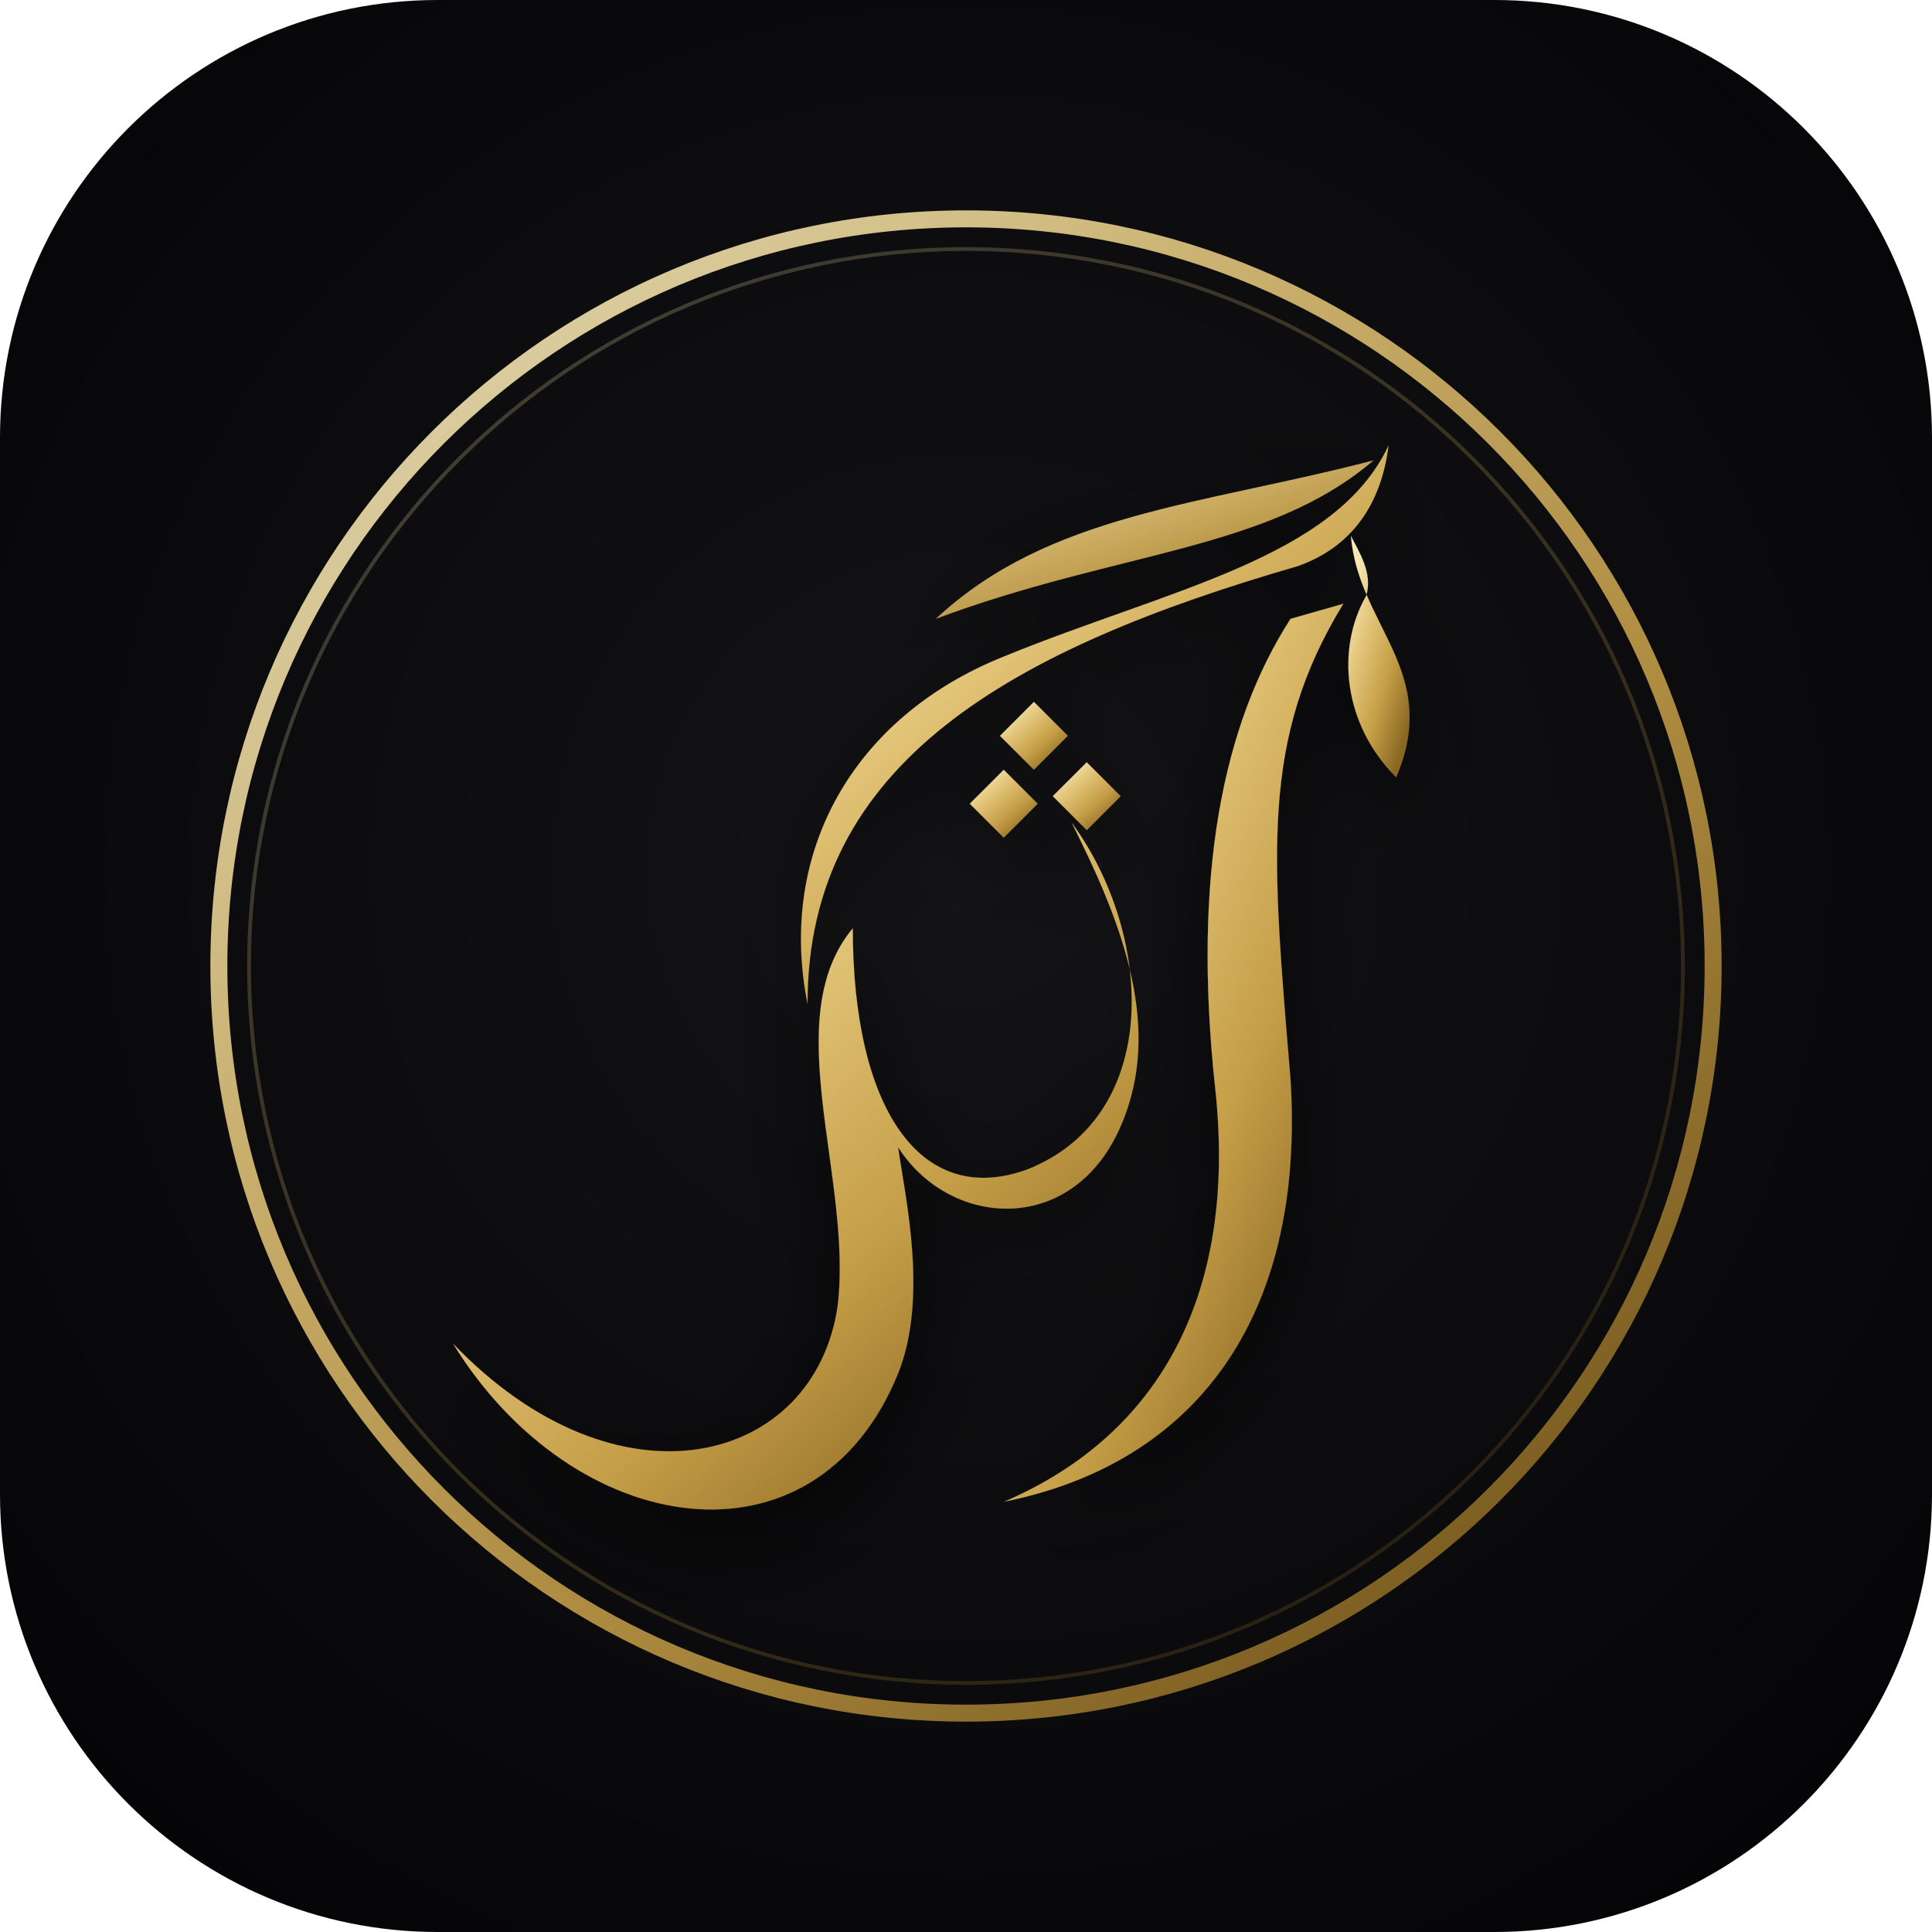
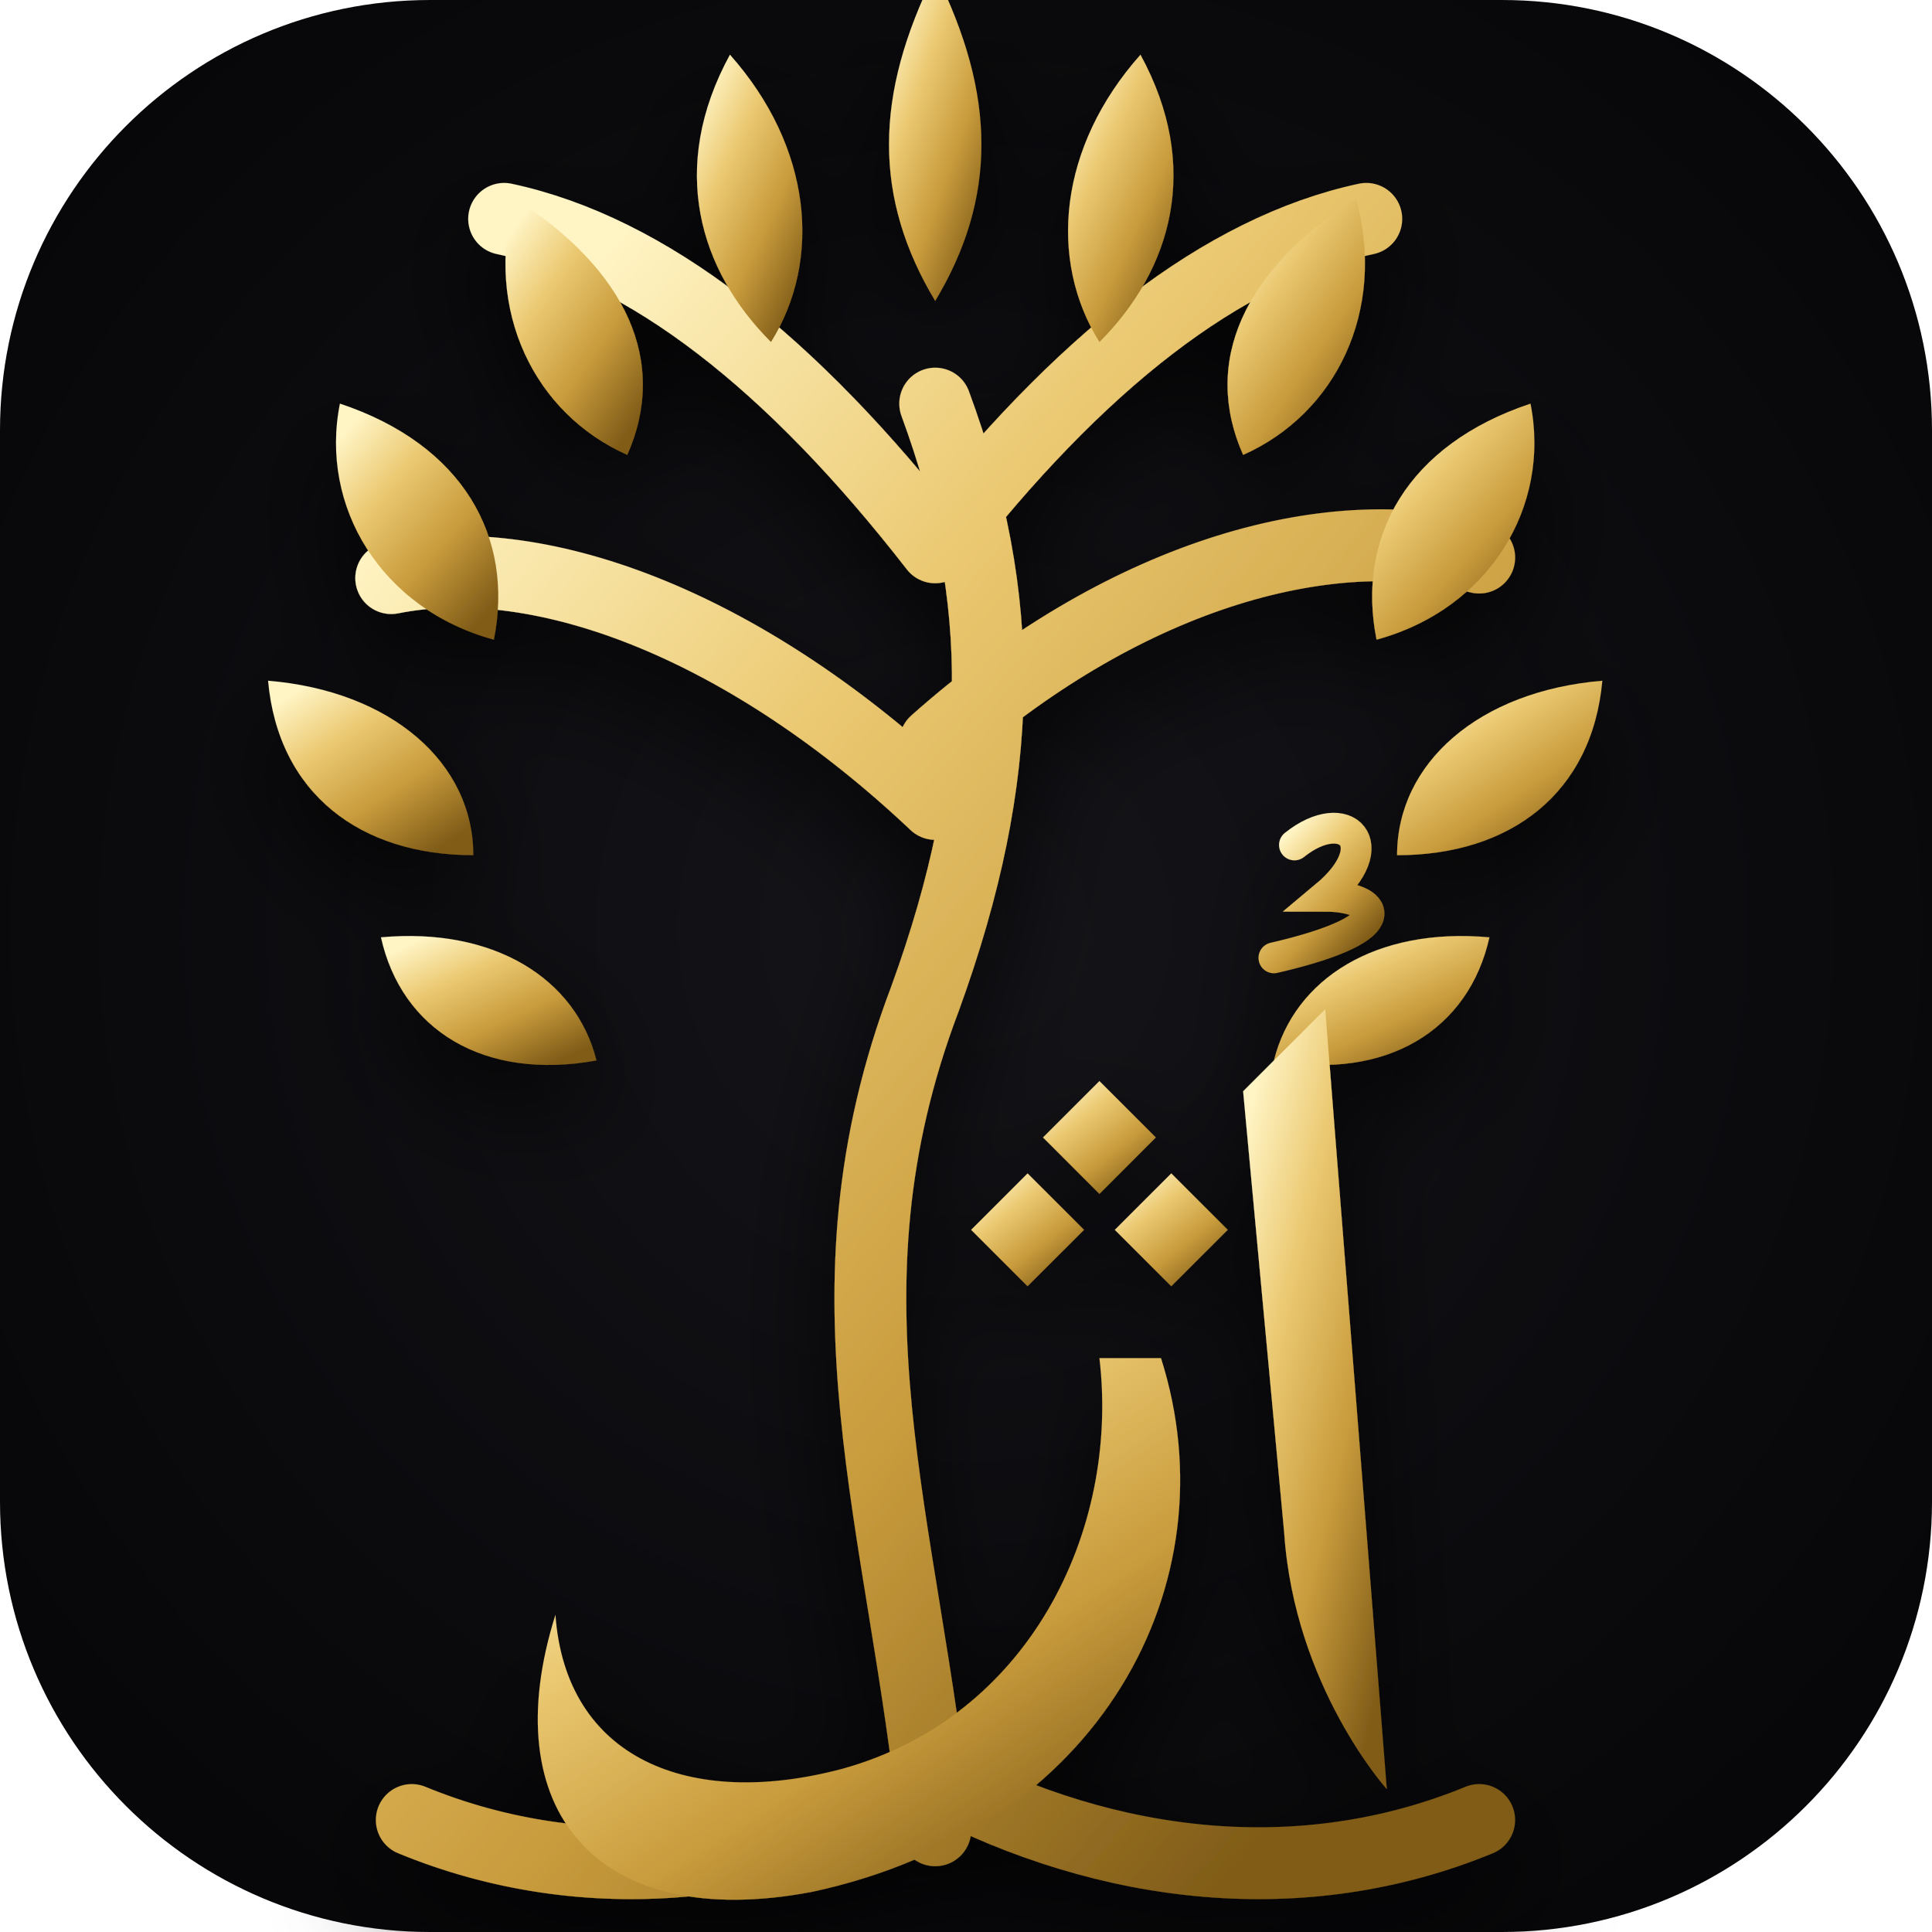
<svg xmlns="http://www.w3.org/2000/svg" viewBox="0 0 512 512" width="512" height="512" fill="none">
  <defs>
-     <radialGradient id="sereneObsidian" cx="50%" cy="45%" r="65%">
-       <stop offset="0%" stop-color="#141316" />
-       <stop offset="65%" stop-color="#0B0B0D" />
-       <stop offset="100%" stop-color="#050507" />
+     <radialGradient id="obsidianBg" cx="50%" cy="48%" r="65%">
+       <stop offset="0%" stop-color="#151419" />
+       <stop offset="65%" stop-color="#0B0B0E" />
+       <stop offset="100%" stop-color="#060608" />
    </radialGradient>
-     <linearGradient id="satinGold" x1="15%" y1="10%" x2="85%" y2="90%">
-       <stop offset="0%" stop-color="#F7E8B5" />
-       <stop offset="30%" stop-color="#E2C478" />
-       <stop offset="65%" stop-color="#C59E47" />
-       <stop offset="100%" stop-color="#8A6823" />
+     <linearGradient id="imperialGold" x1="15%" y1="5%" x2="85%" y2="95%">
+       <stop offset="0%" stop-color="#FFF4C4" />
+       <stop offset="30%" stop-color="#EBC972" />
+       <stop offset="65%" stop-color="#C89B3C" />
+       <stop offset="100%" stop-color="#805C18" />
    </linearGradient>
-     <linearGradient id="satinFold" x1="0%" y1="0%" x2="100%" y2="100%">
-       <stop offset="0%" stop-color="#9A762B" />
-       <stop offset="50%" stop-color="#D7B665" />
-       <stop offset="100%" stop-color="#6B4E15" />
-     </linearGradient>
-     <filter id="calmGlow" x="-20%" y="-20%" width="140%" height="140%">
-       <feDropShadow dx="0" dy="8" stdDeviation="12" flood-color="#000000" flood-opacity="0.7" />
+     <filter id="goldRelief" x="-15%" y="-15%" width="130%" height="130%">
+       <feDropShadow dx="0" dy="8" stdDeviation="10" flood-color="#000000" flood-opacity="0.8" />
    </filter>
  </defs>
-   <rect width="512" height="512" rx="116" fill="url(#sereneObsidian)" />
-   <circle cx="256" cy="256" r="198" stroke="url(#satinGold)" stroke-width="4.5" stroke-opacity="0.88" />
-   <circle cx="256" cy="256" r="190" stroke="url(#satinGold)" stroke-width="1" stroke-opacity="0.22" />
-   <g filter="url(#calmGlow)">
-     <path d="M342 164 C324 192 316 232 322 288 C328 342 308 380 266 398 C316 388 346 350 342 286 C337 226 334 196 356 160 Z" fill="url(#satinGold)" />
-     <path d="M214 266 C214 202 268 172 344 150 C358 145 366 134 368 118 C354 148 310 156 266 174 C226 190 206 226 214 266 Z" fill="url(#satinGold)" />
-     <path d="M248 164 C278 136 318 134 364 122 C336 146 296 146 248 164 Z" fill="url(#satinGold)" opacity="0.92" />
-     <path d="M358 142 C360 166 382 178 370 206 C356 192 354 172 362 158 C364 152 360 146 358 142 Z" fill="url(#satinGold)" />
-     <path d="M284 218 C306 248 308 296 272 310 C244 320 226 294 226 246 C206 270 226 312 222 346 C216 388 164 402 120 356 C152 408 216 418 238 364 C246 344 240 318 238 304 C252 326 286 328 298 296 C308 270 296 242 284 218 Z" fill="url(#satinGold)" />
-     <polygon points="274,186 283,195 274,204 265,195" fill="url(#satinGold)" />
-     <polygon points="288,202 297,211 288,220 279,211" fill="url(#satinGold)" />
-     <polygon points="266,204 275,213 266,222 257,213" fill="url(#satinGold)" />
+   <rect width="512" height="512" rx="114" fill="url(#obsidianBg)" />
+   <g filter="url(#goldRelief)" transform="translate(256, 262) scale(1.36) translate(-256, -262)">
+     <path d="M250 426 C244 366 226 322 248 264 C264 220 264 186 250 148 M250 226 C214 192 174 176 144 182 M250 214 C286 182 326 170 356 178 M250 176 C222 140 194 118 166 112 M250 176 C278 140 306 118 334 112 M250 416 C220 434 182 438 148 424 M250 416 C284 434 322 438 356 424" stroke="url(#imperialGold)" stroke-width="14" stroke-linecap="round" />
+     <g fill="url(#imperialGold)">
+       <path d="M250 64 C262 88 262 108 250 128 C238 108 238 88 250 64 Z" />
+       <path d="M210 80 C226 98 228 120 218 136 C204 122 198 102 210 80 Z" />
+       <path d="M290 80 C302 102 296 122 282 136 C272 120 274 98 290 80 Z" />
+       <path d="M168 108 C190 122 198 140 190 158 C172 150 162 130 168 108 Z" />
+       <path d="M332 108 C338 130 328 150 310 158 C302 140 310 122 332 108 Z" />
+       <path d="M134 148 C158 156 168 174 164 194 C142 188 130 168 134 148 Z" />
+       <path d="M366 148 C370 168 358 188 336 194 C332 174 342 156 366 148 Z" />
+       <path d="M120 202 C144 204 160 218 160 236 C138 236 122 224 120 202 Z" />
+       <path d="M380 202 C378 224 362 236 340 236 C340 218 356 204 380 202 Z" />
+       <path d="M142 252 C164 250 180 260 184 276 C162 280 146 270 142 252 Z" />
+       <path d="M358 252 C354 270 338 280 316 276 C320 260 336 250 358 252 Z" />
+     </g>
+     <path d="M326 266 L338 418 C338 418 320 398 318 368 L310 282 Z" fill="url(#imperialGold)" />
+     <path d="M320 234 C330 226 338 234 326 244 C336 244 342 250 316 256" stroke="url(#imperialGold)" stroke-width="6" stroke-linecap="round" />
+     <path d="M294 334 C308 378 282 426 226 438 C184 446 164 422 176 384 C178 412 202 422 232 414 C268 404 286 368 282 334 Z" fill="url(#imperialGold)" />
+     <polygon points="282,280 293,291 282,302 271,291" fill="url(#imperialGold)" />
+     <polygon points="296,298 307,309 296,320 285,309" fill="url(#imperialGold)" />
+     <polygon points="268,298 279,309 268,320 257,309" fill="url(#imperialGold)" />
  </g>
</svg>
